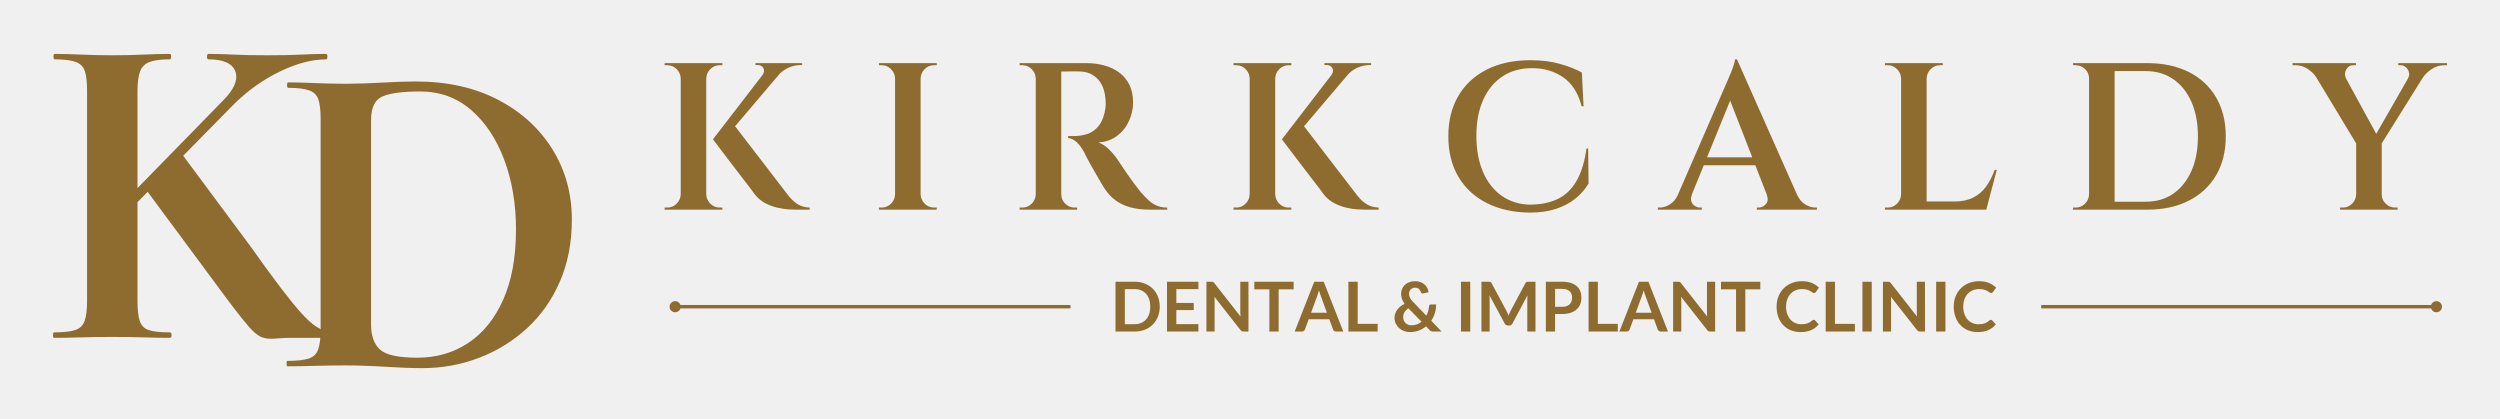
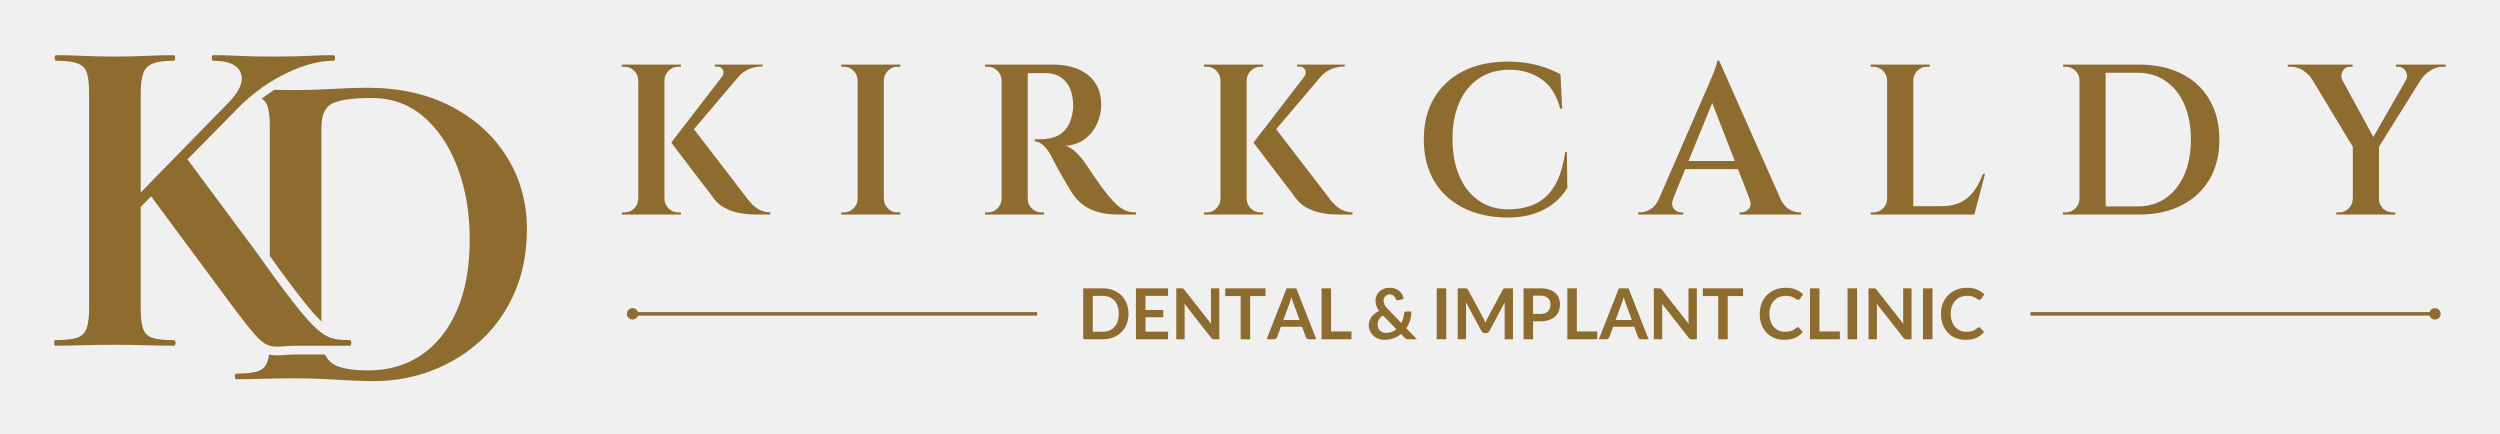
- <svg xmlns="http://www.w3.org/2000/svg" viewBox="0 0 1887 316" width="1887" height="316" role="img" aria-label="Kirkcaldy Dental &amp; Implant Clinic">
+ <svg xmlns="http://www.w3.org/2000/svg" viewBox="0 0 1844 320" width="1844" height="320" role="img" aria-label="Kirkcaldy Dental &amp; Implant Clinic">
  <g fill="#8E6B2E">
-     <path d="M318.485 277.872Q307.512 277.872 291.053 276.843Q274.593 275.814 260.877 275.814Q248.533 275.814 237.217 276.157Q225.901 276.5 216.986 276.5Q216.3 276.5 216.3 274.443Q216.3 272.385 216.986 272.385Q227.616 272.385 232.931 270.671Q238.246 268.956 240.132 263.813Q242.018 258.669 242.018 248.725V89.961Q242.018 80.017 240.303 75.045Q238.589 70.073 233.274 68.187Q227.959 66.301 217.672 66.301Q216.643 66.301 216.643 64.243Q216.643 62.186 217.672 62.186Q226.587 62.186 237.56 62.7Q248.533 63.215 261.22 63.215Q273.565 63.215 288.31 62.357Q303.054 61.5 313.684 61.5Q349.346 61.5 375.75 75.216Q402.153 88.932 416.898 112.593Q431.643 136.253 431.643 165.742Q431.643 191.46 422.727 212.206Q413.812 232.951 398.038 247.525Q382.265 262.098 361.862 269.985Q341.459 277.872 318.485 277.872ZM315.056 269.985Q336.659 269.985 353.461 258.841Q370.263 247.696 379.865 226.093Q389.466 204.49 389.466 173.286Q389.466 144.14 380.55 120.479Q371.635 96.819 355.519 82.931Q339.402 69.044 317.113 69.044Q297.225 69.044 288.652 72.816Q280.08 76.588 280.08 90.647V244.953Q280.08 257.64 286.767 263.813Q293.453 269.985 315.056 269.985Z" />
+     <defs>
+       <mask id="kdmask21440" maskUnits="userSpaceOnUse" x="-10000" y="-10000" width="20000" height="20000">
+         <rect x="-10000" y="-10000" width="20000" height="20000" fill="#fff" />
+         <path d="M65.718 227.225V68.461Q65.718 58.517 64.003 53.545Q62.289 48.573 56.974 46.687Q51.659 44.801 41.372 44.801Q40.343 44.801 40.343 42.743Q40.343 40.686 41.372 40.686Q50.287 40.686 61.26 41.2Q72.233 41.715 84.577 41.715Q97.608 41.715 108.581 41.2Q119.553 40.686 128.126 40.686Q129.155 40.686 129.155 42.743Q129.155 44.801 128.126 44.801Q117.839 44.801 112.695 46.858Q107.552 48.915 105.666 54.059Q103.78 59.203 103.78 69.147V227.225Q103.78 237.169 105.494 242.313Q107.209 247.456 112.352 249.171Q117.496 250.885 128.126 250.885Q129.498 250.885 129.498 252.943Q129.498 255.0 128.126 255.0Q119.211 255.0 108.409 254.657Q97.608 254.314 84.577 254.314Q72.233 254.314 60.917 254.657Q49.601 255.0 40.686 255.0Q40.0 255.0 40.0 252.943Q40.0 250.885 40.686 250.885Q51.316 250.885 56.631 249.171Q61.946 247.456 63.832 242.313Q65.718 237.169 65.718 227.225ZM156.244 205.279 109.266 141.842 136.699 115.439 189.163 186.077Q202.536 204.936 211.794 217.109Q221.053 229.282 227.396 236.312Q233.74 243.341 238.541 246.427Q243.341 249.514 247.97 250.199Q252.6 250.885 258.086 250.885Q259.115 250.885 259.115 252.943Q259.115 255.0 258.086 255.0Q242.998 255.0 233.74 255.0Q224.482 255.0 219.681 255.0Q214.537 255.0 210.766 255.343Q206.994 255.686 204.25 255.686Q199.793 255.686 196.364 253.971Q192.935 252.257 188.305 247.113Q183.676 241.97 176.132 232.026Q168.589 222.081 156.244 205.279ZM79.777 166.531 168.246 76.005Q180.933 63.317 177.675 54.059Q174.418 44.801 157.273 44.801Q156.244 44.801 156.244 42.743Q156.244 40.686 157.273 40.686Q166.531 40.686 176.132 41.2Q185.734 41.715 201.507 41.715Q217.967 41.715 227.568 41.2Q237.169 40.686 246.085 40.686Q247.113 40.686 247.113 42.743Q247.113 44.801 246.085 44.801Q230.311 44.801 211.451 53.888Q192.592 62.974 177.161 78.062L89.035 167.56Z" fill="#000" stroke="#000" stroke-width="12.90" stroke-linejoin="round" />
+       </mask>
+     </defs>
+     <path mask="url(#kdmask21440)" d="M275.485 281.097Q264.512 281.097 248.053 280.068Q231.593 279.039 217.877 279.039Q205.533 279.039 194.217 279.382Q182.901 279.725 173.986 279.725Q173.3 279.725 173.3 277.668Q173.3 275.61 173.986 275.61Q184.616 275.61 189.931 273.896Q195.246 272.181 197.132 267.038Q199.018 261.894 199.018 251.95V93.186Q199.018 83.242 197.303 78.27Q195.589 73.298 190.274 71.412Q184.959 69.526 174.672 69.526Q173.643 69.526 173.643 67.468Q173.643 65.411 174.672 65.411Q183.587 65.411 194.56 65.925Q205.533 66.44 218.22 66.44Q230.565 66.44 245.31 65.582Q260.054 64.725 270.684 64.725Q306.346 64.725 332.75 78.441Q359.153 92.157 373.898 115.818Q388.643 139.478 388.643 168.967Q388.643 194.685 379.727 215.431Q370.812 236.176 355.038 250.75Q339.265 265.323 318.862 273.21Q298.459 281.097 275.485 281.097ZM272.056 273.21Q293.659 273.21 310.461 262.066Q327.263 250.921 336.865 229.318Q346.466 207.715 346.466 176.511Q346.466 147.365 337.55 123.704Q328.635 100.044 312.519 86.156Q296.402 72.269 274.113 72.269Q254.225 72.269 245.652 76.041Q237.08 79.813 237.08 93.872V248.178Q237.08 260.865 243.767 267.038Q250.453 273.21 272.056 273.21Z" />
    <path data-kd="K" d="M65.718 227.225V68.461Q65.718 58.517 64.003 53.545Q62.289 48.573 56.974 46.687Q51.659 44.801 41.372 44.801Q40.343 44.801 40.343 42.743Q40.343 40.686 41.372 40.686Q50.287 40.686 61.26 41.2Q72.233 41.715 84.577 41.715Q97.608 41.715 108.581 41.2Q119.553 40.686 128.126 40.686Q129.155 40.686 129.155 42.743Q129.155 44.801 128.126 44.801Q117.839 44.801 112.695 46.858Q107.552 48.915 105.666 54.059Q103.78 59.203 103.78 69.147V227.225Q103.78 237.169 105.494 242.313Q107.209 247.456 112.352 249.171Q117.496 250.885 128.126 250.885Q129.498 250.885 129.498 252.943Q129.498 255.0 128.126 255.0Q119.211 255.0 108.409 254.657Q97.608 254.314 84.577 254.314Q72.233 254.314 60.917 254.657Q49.601 255.0 40.686 255.0Q40.0 255.0 40.0 252.943Q40.0 250.885 40.686 250.885Q51.316 250.885 56.631 249.171Q61.946 247.456 63.832 242.313Q65.718 237.169 65.718 227.225ZM156.244 205.279 109.266 141.842 136.699 115.439 189.163 186.077Q202.536 204.936 211.794 217.109Q221.053 229.282 227.396 236.312Q233.74 243.341 238.541 246.427Q243.341 249.514 247.97 250.199Q252.6 250.885 258.086 250.885Q259.115 250.885 259.115 252.943Q259.115 255.0 258.086 255.0Q242.998 255.0 233.74 255.0Q224.482 255.0 219.681 255.0Q214.537 255.0 210.766 255.343Q206.994 255.686 204.25 255.686Q199.793 255.686 196.364 253.971Q192.935 252.257 188.305 247.113Q183.676 241.97 176.132 232.026Q168.589 222.081 156.244 205.279ZM79.777 166.531 168.246 76.005Q180.933 63.317 177.675 54.059Q174.418 44.801 157.273 44.801Q156.244 44.801 156.244 42.743Q156.244 40.686 157.273 40.686Q166.531 40.686 176.132 41.2Q185.734 41.715 201.507 41.715Q217.967 41.715 227.568 41.2Q237.169 40.686 246.085 40.686Q247.113 40.686 247.113 42.743Q247.113 44.801 246.085 44.801Q230.311 44.801 211.451 53.888Q192.592 62.974 177.161 78.062L89.035 167.56Z" />
-     <path d="M552.835 92.68 595.337 147.98Q598.813 152.246 602.526 154.379Q606.239 156.512 611.137 156.67V158.25H600.235Q598.497 158.25 594.863 158.013Q591.229 157.776 586.726 156.749Q582.223 155.722 577.641 153.352Q573.059 150.982 569.583 146.558Q569.109 145.768 566.66 142.529Q564.211 139.29 560.577 134.629Q556.943 129.968 553.072 124.833Q549.201 119.698 545.804 115.274Q542.407 110.85 540.274 108.006Q538.141 105.162 538.141 105.162ZM594.389 48.756 546.989 104.53 538.141 105.162 581.591 48.756ZM605.449 47.65V49.072H604.817Q599.603 49.072 595.1 51.126Q590.597 53.18 587.437 56.814L575.587 56.498Q577.483 53.812 576.219 51.442Q574.955 49.072 571.795 49.072H570.215V47.65H604.817ZM533.085 47.65V158.25H513.809V47.65ZM514.283 146.716V158.25H501.643V156.67Q501.801 156.67 502.67 156.67Q503.539 156.67 503.697 156.67Q507.805 156.67 510.728 153.747Q513.651 150.824 513.809 146.716ZM514.283 59.184H513.809Q513.651 55.076 510.728 52.153Q507.805 49.23 503.697 49.23Q503.539 49.23 502.67 49.23Q501.801 49.23 501.643 49.23V47.65H514.283ZM532.611 146.716H533.085Q533.243 150.824 536.166 153.747Q539.089 156.67 543.197 156.67Q543.197 156.67 544.145 156.67Q545.093 156.67 545.251 156.67V158.25H532.611ZM532.611 59.184V47.65H545.251V49.23Q545.093 49.23 544.145 49.23Q543.197 49.23 543.197 49.23Q539.089 49.23 536.166 52.153Q533.243 55.076 533.085 59.184ZM694.877 47.65V158.25H675.601V47.65ZM676.075 146.716V158.25H663.435V156.67Q663.435 156.67 664.462 156.67Q665.489 156.67 665.489 156.67Q669.597 156.67 672.52 153.747Q675.443 150.824 675.601 146.716ZM676.075 59.184H675.601Q675.443 55.076 672.52 52.153Q669.597 49.23 665.489 49.23Q665.489 49.23 664.462 49.23Q663.435 49.23 663.435 49.23V47.65H676.075ZM694.403 146.716H694.877Q695.035 150.824 697.958 153.747Q700.881 156.67 704.989 156.67Q704.989 156.67 705.937 156.67Q706.885 156.67 707.043 156.67V158.25H694.403ZM694.403 59.184V47.65H707.043V49.23Q706.885 49.23 705.937 49.23Q704.989 49.23 704.989 49.23Q700.881 49.23 697.958 52.153Q695.035 55.076 694.877 59.184ZM798.999 47.65H820.013Q827.123 47.65 833.522 49.388Q839.921 51.126 844.819 54.76Q849.717 58.394 852.482 64.003Q855.247 69.612 855.247 77.354Q855.247 84.306 852.245 91.1Q849.243 97.894 843.397 102.397Q837.551 106.9 829.019 107.532Q833.285 108.954 837.156 112.825Q841.027 116.696 843.555 120.488Q843.713 120.646 845.53 123.411Q847.347 126.176 850.033 130.126Q852.719 134.076 855.642 138.026Q858.565 141.976 860.777 144.662Q864.253 148.77 867.176 151.377Q870.099 153.984 873.417 155.327Q876.735 156.67 881.001 156.67V158.25H867.887Q859.671 158.25 853.272 156.512Q846.873 154.774 842.133 151.298Q837.393 147.822 833.917 142.608Q832.969 141.186 831.231 138.263Q829.493 135.34 827.439 131.706Q825.385 128.072 823.41 124.675Q821.435 121.278 820.092 118.592Q818.749 115.906 818.275 114.8Q815.747 110.218 812.745 107.374Q809.743 104.53 806.267 104.214V102.634Q806.583 102.634 808.321 102.713Q810.059 102.792 812.271 102.634Q816.537 102.476 820.882 101.054Q825.227 99.632 828.703 95.761Q832.179 91.89 833.759 84.938Q834.075 83.516 834.391 81.304Q834.707 79.092 834.549 76.722Q834.075 65.662 828.861 59.974Q823.647 54.286 815.589 53.97Q812.587 53.812 809.269 53.891Q805.951 53.97 803.502 53.97Q801.053 53.97 800.579 53.97Q800.579 53.812 800.184 52.232Q799.789 50.652 799.394 49.151Q798.999 47.65 798.999 47.65ZM801.053 47.65V158.25H781.777V47.65ZM782.251 146.716V158.25H769.611V156.67Q769.769 156.67 770.638 156.67Q771.507 156.67 771.665 156.67Q775.773 156.67 778.696 153.747Q781.619 150.824 781.777 146.716ZM782.251 59.184H781.777Q781.619 55.076 778.696 52.153Q775.773 49.23 771.665 49.23Q771.507 49.23 770.638 49.23Q769.769 49.23 769.611 49.23V47.65H782.251ZM800.579 146.716H801.053Q801.053 150.824 804.055 153.747Q807.057 156.67 811.165 156.67Q811.323 156.67 812.192 156.67Q813.061 156.67 813.061 156.67V158.25H800.579ZM982.279 92.68 1024.781 147.98Q1028.257 152.246 1031.97 154.379Q1035.683 156.512 1040.581 156.67V158.25H1029.679Q1027.941 158.25 1024.307 158.013Q1020.673 157.776 1016.17 156.749Q1011.667 155.722 1007.085 153.352Q1002.503 150.982 999.027 146.558Q998.553 145.768 996.104 142.529Q993.655 139.29 990.021 134.629Q986.387 129.968 982.516 124.833Q978.645 119.698 975.248 115.274Q971.851 110.85 969.718 108.006Q967.585 105.162 967.585 105.162ZM1023.833 48.756 976.433 104.53 967.585 105.162 1011.035 48.756ZM1034.893 47.65V49.072H1034.261Q1029.047 49.072 1024.544 51.126Q1020.041 53.18 1016.881 56.814L1005.031 56.498Q1006.927 53.812 1005.663 51.442Q1004.399 49.072 1001.239 49.072H999.659V47.65H1034.261ZM962.529 47.65V158.25H943.253V47.65ZM943.727 146.716V158.25H931.087V156.67Q931.245 156.67 932.114 156.67Q932.983 156.67 933.141 156.67Q937.249 156.67 940.172 153.747Q943.095 150.824 943.253 146.716ZM943.727 59.184H943.253Q943.095 55.076 940.172 52.153Q937.249 49.23 933.141 49.23Q932.983 49.23 932.114 49.23Q931.245 49.23 931.087 49.23V47.65H943.727ZM962.055 146.716H962.529Q962.687 150.824 965.61 153.747Q968.533 156.67 972.641 156.67Q972.641 156.67 973.589 156.67Q974.537 156.67 974.695 156.67V158.25H962.055ZM962.055 59.184V47.65H974.695V49.23Q974.537 49.23 973.589 49.23Q972.641 49.23 972.641 49.23Q968.533 49.23 965.61 52.153Q962.687 55.076 962.529 59.184ZM1198.739 112.114 1199.055 138.5Q1195.421 144.662 1189.417 149.639Q1183.413 154.616 1174.802 157.539Q1166.191 160.462 1154.657 160.462Q1136.329 160.304 1122.425 153.352Q1108.521 146.4 1100.858 133.523Q1093.195 120.646 1093.195 102.792Q1093.195 85.254 1100.779 72.377Q1108.363 59.5 1122.267 52.469Q1136.171 45.438 1155.289 45.438Q1167.613 45.438 1177.409 48.203Q1187.205 50.968 1193.999 54.76L1195.263 80.198H1193.841Q1189.891 65.188 1179.858 58.315Q1169.825 51.442 1156.395 51.442Q1143.439 51.442 1134.038 57.683Q1124.637 63.924 1119.502 75.379Q1114.367 86.834 1114.367 102.476Q1114.367 118.118 1119.344 129.731Q1124.321 141.344 1133.406 147.743Q1142.491 154.142 1154.657 154.458Q1166.507 154.458 1175.276 150.429Q1184.045 146.4 1189.654 137.078Q1195.263 127.756 1197.475 112.114ZM1311.077 44.806 1361.005 157.302H1337.621L1303.651 70.086ZM1277.107 146.716Q1275.843 149.876 1276.633 152.088Q1277.423 154.3 1279.319 155.485Q1281.215 156.67 1283.111 156.67H1284.533V158.25H1251.353V156.67Q1251.353 156.67 1252.064 156.67Q1252.775 156.67 1252.775 156.67Q1256.409 156.67 1260.28 154.379Q1264.151 152.088 1266.679 146.716ZM1311.077 44.806 1311.867 61.396 1272.525 157.776H1261.781L1302.545 64.082Q1302.861 63.45 1303.888 61.001Q1304.915 58.552 1306.258 55.392Q1307.601 52.232 1308.549 49.309Q1309.497 46.386 1309.655 44.806ZM1329.563 118.75V124.754H1282.005V118.75ZM1333.513 146.716H1356.265Q1358.793 152.088 1362.664 154.379Q1366.535 156.67 1370.169 156.67Q1370.169 156.67 1370.801 156.67Q1371.433 156.67 1371.433 156.67V158.25H1326.087V156.67H1327.509Q1330.511 156.67 1332.881 154.063Q1335.251 151.456 1333.513 146.716ZM1454.225 47.65V158.25H1434.949V47.65ZM1496.095 152.088 1498.781 158.25H1453.751V152.088ZM1507.155 128.23 1499.255 158.25H1469.709L1475.397 152.088Q1483.455 152.088 1489.301 149.165Q1495.147 146.242 1499.097 140.791Q1503.047 135.34 1505.575 128.23ZM1435.423 146.716V158.25H1422.783V156.67Q1422.783 156.67 1423.81 156.67Q1424.837 156.67 1424.837 156.67Q1428.945 156.67 1431.868 153.747Q1434.791 150.824 1434.949 146.716ZM1435.423 59.184H1434.949Q1434.791 55.076 1431.868 52.153Q1428.945 49.23 1424.837 49.23Q1424.837 49.23 1423.81 49.23Q1422.783 49.23 1422.783 49.23V47.65H1435.423ZM1453.751 59.184V47.65H1466.391V49.23Q1466.233 49.23 1465.285 49.23Q1464.337 49.23 1464.337 49.23Q1460.229 49.23 1457.306 52.153Q1454.383 55.076 1454.225 59.184ZM1620.757 47.65Q1638.769 47.65 1652.12 54.365Q1665.471 61.08 1672.739 73.562Q1680.007 86.044 1680.007 102.95Q1680.007 119.856 1672.739 132.259Q1665.471 144.662 1652.12 151.456Q1638.769 158.25 1620.757 158.25H1584.417L1584.259 152.246Q1587.261 152.246 1591.764 152.246Q1596.267 152.246 1601.086 152.246Q1605.905 152.246 1610.092 152.246Q1614.279 152.246 1616.886 152.246Q1619.493 152.246 1619.493 152.246Q1631.659 152.246 1640.428 146.163Q1649.197 140.08 1654.095 129.02Q1658.993 117.96 1658.993 102.95Q1658.993 87.94 1654.095 76.88Q1649.197 65.82 1640.349 59.737Q1631.501 53.654 1619.493 53.654Q1619.493 53.654 1616.728 53.654Q1613.963 53.654 1609.618 53.654Q1605.273 53.654 1600.217 53.654Q1595.161 53.654 1590.5 53.654Q1585.839 53.654 1582.679 53.654V47.65ZM1596.109 47.65V158.25H1576.833V47.65ZM1577.307 146.716V158.25H1564.667V156.67Q1564.667 156.67 1565.694 156.67Q1566.721 156.67 1566.721 156.67Q1570.829 156.67 1573.752 153.747Q1576.675 150.824 1576.833 146.716ZM1577.307 59.184H1576.833Q1576.833 55.076 1573.831 52.153Q1570.829 49.23 1566.721 49.23Q1566.721 49.23 1565.773 49.23Q1564.825 49.23 1564.825 49.23L1564.667 47.65H1577.307ZM1764.537 47.808 1796.453 106.268 1779.231 109.586 1741.943 47.808ZM1797.717 107.374V158.25H1778.441V107.374ZM1824.103 47.808H1835.479L1796.295 110.534L1789.027 108.954ZM1817.625 59.026Q1818.889 56.814 1818.257 54.523Q1817.625 52.232 1815.966 50.731Q1814.307 49.23 1812.095 49.23Q1812.095 49.23 1811.147 49.23Q1810.199 49.23 1810.199 49.23V47.65H1847.013V49.23H1844.801Q1839.903 49.23 1835.558 52.074Q1831.213 54.918 1828.843 58.552ZM1770.699 59.026 1748.421 58.552Q1746.209 54.918 1741.943 52.074Q1737.677 49.23 1732.621 49.23H1730.409V47.65H1778.283V49.23Q1778.283 49.23 1777.256 49.23Q1776.229 49.23 1776.229 49.23Q1772.753 49.23 1770.936 52.469Q1769.119 55.708 1770.699 59.026ZM1778.915 146.716V158.25H1766.275V156.67Q1766.275 156.67 1767.223 156.67Q1768.171 156.67 1768.329 156.67Q1772.437 156.67 1775.36 153.747Q1778.283 150.824 1778.441 146.716ZM1797.243 146.716H1797.717Q1797.717 150.824 1800.719 153.747Q1803.721 156.67 1807.829 156.67Q1807.829 156.67 1808.777 156.67Q1809.725 156.67 1809.725 156.67V158.25H1797.243Z" />
-     <path d="M875.367 231.452Q875.367 235.586 873.989 239.044Q872.611 242.502 870.115 244.998Q867.619 247.494 864.109 248.872Q860.599 250.25 856.335 250.25H841.983V212.654H856.335Q860.599 212.654 864.109 214.045Q867.619 215.436 870.115 217.919Q872.611 220.402 873.989 223.86Q875.367 227.318 875.367 231.452ZM868.217 231.452Q868.217 228.358 867.385 225.901Q866.553 223.444 865.019 221.741Q863.485 220.038 861.288 219.128Q859.091 218.218 856.335 218.218H849.029V244.686H856.335Q859.091 244.686 861.288 243.776Q863.485 242.866 865.019 241.163Q866.553 239.46 867.385 237.003Q868.217 234.546 868.217 231.452ZM904.565 212.654V218.218H887.899V228.644H901.029V234.026H887.899V244.66H904.565V250.25H880.853V212.654ZM914.289 212.654Q914.757 212.654 915.069 212.693Q915.381 212.732 915.628 212.849Q915.875 212.966 916.109 213.187Q916.343 213.408 916.629 213.772L936.363 238.914Q936.259 238.004 936.22 237.133Q936.181 236.262 936.181 235.508V212.654H942.343V250.25H938.729Q937.897 250.25 937.351 249.99Q936.805 249.73 936.285 249.054L916.629 224.016Q916.707 224.848 916.746 225.667Q916.785 226.486 916.785 227.162V250.25H910.623V212.654H914.289ZM976.429 212.654V218.4H965.119V250.25H958.125V218.4H946.763V212.654ZM1013.921 250.25H1008.513Q1007.603 250.25 1007.018 249.795Q1006.433 249.34 1006.173 248.664L1003.365 240.994H987.791L984.983 248.664Q984.775 249.262 984.164 249.756Q983.553 250.25 982.669 250.25H977.235L992.003 212.654H999.153ZM989.585 236.054H1001.571L996.995 223.548Q996.683 222.716 996.306 221.585Q995.929 220.454 995.565 219.128Q995.201 220.454 994.85 221.598Q994.499 222.742 994.161 223.6ZM1024.789 244.478H1039.843V250.25H1017.795V212.654H1024.789ZM1068.157 212.238Q1070.445 212.238 1072.252 212.94Q1074.059 213.642 1075.346 214.812Q1076.633 215.982 1077.374 217.49Q1078.115 218.998 1078.245 220.61L1074.163 221.468Q1074.085 221.494 1073.994 221.494Q1073.903 221.494 1073.825 221.494Q1073.383 221.494 1073.032 221.247Q1072.681 221.0 1072.473 220.48Q1072.239 219.804 1071.875 219.193Q1071.511 218.582 1070.991 218.127Q1070.471 217.672 1069.769 217.399Q1069.067 217.126 1068.157 217.126Q1067.065 217.126 1066.207 217.503Q1065.349 217.88 1064.751 218.517Q1064.153 219.154 1063.841 219.999Q1063.529 220.844 1063.529 221.78Q1063.529 222.56 1063.698 223.288Q1063.867 224.016 1064.231 224.744Q1064.595 225.472 1065.18 226.239Q1065.765 227.006 1066.623 227.89L1076.607 238.264Q1077.465 236.626 1077.985 234.806Q1078.505 232.986 1078.661 231.114Q1078.713 230.516 1079.051 230.152Q1079.389 229.788 1079.987 229.788H1084.017Q1083.991 233.22 1083.029 236.34Q1082.067 239.46 1080.273 242.086L1088.151 250.25H1081.859Q1081.365 250.25 1080.988 250.198Q1080.611 250.146 1080.273 250.003Q1079.935 249.86 1079.623 249.626Q1079.311 249.392 1078.973 249.028L1076.373 246.35Q1073.877 248.378 1070.822 249.522Q1067.767 250.666 1064.205 250.666Q1062.021 250.666 1059.941 249.925Q1057.861 249.184 1056.223 247.78Q1054.585 246.376 1053.584 244.387Q1052.583 242.398 1052.583 239.902Q1052.583 238.16 1053.155 236.587Q1053.727 235.014 1054.741 233.662Q1055.755 232.31 1057.146 231.218Q1058.537 230.126 1060.201 229.346Q1058.823 227.396 1058.186 225.537Q1057.549 223.678 1057.549 221.832Q1057.549 219.882 1058.264 218.127Q1058.979 216.372 1060.344 215.072Q1061.709 213.772 1063.685 213.005Q1065.661 212.238 1068.157 212.238ZM1059.109 239.382Q1059.109 240.812 1059.603 241.956Q1060.097 243.1 1060.955 243.893Q1061.813 244.686 1062.944 245.115Q1064.075 245.544 1065.349 245.544Q1067.637 245.544 1069.522 244.829Q1071.407 244.114 1072.967 242.84L1063.087 232.7Q1061.007 234.052 1060.058 235.742Q1059.109 237.432 1059.109 239.382ZM1109.757 250.25H1102.737V212.654H1109.757ZM1137.083 234.65Q1137.525 235.482 1137.902 236.379Q1138.279 237.276 1138.643 238.186Q1139.007 237.25 1139.397 236.34Q1139.787 235.43 1140.229 234.598L1151.357 213.772Q1151.565 213.382 1151.786 213.148Q1152.007 212.914 1152.28 212.81Q1152.553 212.706 1152.891 212.68Q1153.229 212.654 1153.697 212.654H1158.975V250.25H1152.813V225.966Q1152.813 225.29 1152.852 224.484Q1152.891 223.678 1152.969 222.846L1141.607 244.166Q1141.217 244.894 1140.593 245.297Q1139.969 245.7 1139.137 245.7H1138.175Q1137.343 245.7 1136.719 245.297Q1136.095 244.894 1135.705 244.166L1124.187 222.768Q1124.291 223.626 1124.33 224.445Q1124.369 225.264 1124.369 225.966V250.25H1118.207V212.654H1123.485Q1123.953 212.654 1124.291 212.68Q1124.629 212.706 1124.902 212.81Q1125.175 212.914 1125.409 213.148Q1125.643 213.382 1125.851 213.772L1137.083 234.65ZM1173.795 237.016V250.25H1166.801V212.654H1179.047Q1182.817 212.654 1185.573 213.538Q1188.329 214.422 1190.123 216.008Q1191.917 217.594 1192.775 219.804Q1193.633 222.014 1193.633 224.64Q1193.633 227.37 1192.723 229.645Q1191.813 231.92 1189.993 233.558Q1188.173 235.196 1185.443 236.106Q1182.713 237.016 1179.047 237.016ZM1173.795 231.556H1179.047Q1180.971 231.556 1182.401 231.075Q1183.831 230.594 1184.767 229.697Q1185.703 228.8 1186.171 227.513Q1186.639 226.226 1186.639 224.64Q1186.639 223.132 1186.171 221.91Q1185.703 220.688 1184.767 219.83Q1183.831 218.972 1182.401 218.517Q1180.971 218.062 1179.047 218.062H1173.795ZM1206.061 244.478H1221.115V250.25H1199.067V212.654H1206.061ZM1258.997 250.25H1253.589Q1252.679 250.25 1252.094 249.795Q1251.509 249.34 1251.249 248.664L1248.441 240.994H1232.867L1230.059 248.664Q1229.851 249.262 1229.24 249.756Q1228.629 250.25 1227.745 250.25H1222.311L1237.079 212.654H1244.229ZM1234.661 236.054H1246.647L1242.071 223.548Q1241.759 222.716 1241.382 221.585Q1241.005 220.454 1240.641 219.128Q1240.277 220.454 1239.926 221.598Q1239.575 222.742 1239.237 223.6ZM1266.537 212.654Q1267.005 212.654 1267.317 212.693Q1267.629 212.732 1267.876 212.849Q1268.123 212.966 1268.357 213.187Q1268.591 213.408 1268.877 213.772L1288.611 238.914Q1288.507 238.004 1288.468 237.133Q1288.429 236.262 1288.429 235.508V212.654H1294.591V250.25H1290.977Q1290.145 250.25 1289.599 249.99Q1289.053 249.73 1288.533 249.054L1268.877 224.016Q1268.955 224.848 1268.994 225.667Q1269.033 226.486 1269.033 227.162V250.25H1262.871V212.654H1266.537ZM1328.677 212.654V218.4H1317.367V250.25H1310.373V218.4H1299.011V212.654ZM1369.003 241.384Q1369.575 241.384 1369.991 241.826L1372.747 244.816Q1370.459 247.65 1367.118 249.158Q1363.777 250.666 1359.097 250.666Q1354.911 250.666 1351.57 249.236Q1348.229 247.806 1345.863 245.258Q1343.497 242.71 1342.236 239.174Q1340.975 235.638 1340.975 231.452Q1340.975 227.214 1342.379 223.691Q1343.783 220.168 1346.331 217.62Q1348.879 215.072 1352.428 213.655Q1355.977 212.238 1360.267 212.238Q1364.453 212.238 1367.586 213.577Q1370.719 214.916 1372.955 217.126L1370.615 220.376Q1370.407 220.688 1370.082 220.922Q1369.757 221.156 1369.185 221.156Q1368.587 221.156 1367.963 220.688Q1367.339 220.22 1366.377 219.674Q1365.415 219.128 1363.946 218.66Q1362.477 218.192 1360.215 218.192Q1357.563 218.192 1355.34 219.115Q1353.117 220.038 1351.518 221.754Q1349.919 223.47 1349.022 225.927Q1348.125 228.384 1348.125 231.452Q1348.125 234.624 1349.022 237.094Q1349.919 239.564 1351.453 241.254Q1352.987 242.944 1355.067 243.841Q1357.147 244.738 1359.539 244.738Q1360.969 244.738 1362.126 244.582Q1363.283 244.426 1364.258 244.088Q1365.233 243.75 1366.104 243.217Q1366.975 242.684 1367.833 241.904Q1368.093 241.67 1368.379 241.527Q1368.665 241.384 1369.003 241.384ZM1385.019 244.478H1400.073V250.25H1378.025V212.654H1385.019ZM1412.787 250.25H1405.767V212.654H1412.787ZM1424.903 212.654Q1425.371 212.654 1425.683 212.693Q1425.995 212.732 1426.242 212.849Q1426.489 212.966 1426.723 213.187Q1426.957 213.408 1427.243 213.772L1446.977 238.914Q1446.873 238.004 1446.834 237.133Q1446.795 236.262 1446.795 235.508V212.654H1452.957V250.25H1449.343Q1448.511 250.25 1447.965 249.99Q1447.419 249.73 1446.899 249.054L1427.243 224.016Q1427.321 224.848 1427.36 225.667Q1427.399 226.486 1427.399 227.162V250.25H1421.237V212.654H1424.903ZM1468.427 250.25H1461.407V212.654H1468.427ZM1502.721 241.384Q1503.293 241.384 1503.709 241.826L1506.465 244.816Q1504.177 247.65 1500.836 249.158Q1497.495 250.666 1492.815 250.666Q1488.629 250.666 1485.288 249.236Q1481.947 247.806 1479.581 245.258Q1477.215 242.71 1475.954 239.174Q1474.693 235.638 1474.693 231.452Q1474.693 227.214 1476.097 223.691Q1477.501 220.168 1480.049 217.62Q1482.597 215.072 1486.146 213.655Q1489.695 212.238 1493.985 212.238Q1498.171 212.238 1501.304 213.577Q1504.437 214.916 1506.673 217.126L1504.333 220.376Q1504.125 220.688 1503.8 220.922Q1503.475 221.156 1502.903 221.156Q1502.305 221.156 1501.681 220.688Q1501.057 220.22 1500.095 219.674Q1499.133 219.128 1497.664 218.66Q1496.195 218.192 1493.933 218.192Q1491.281 218.192 1489.058 219.115Q1486.835 220.038 1485.236 221.754Q1483.637 223.47 1482.74 225.927Q1481.843 228.384 1481.843 231.452Q1481.843 234.624 1482.74 237.094Q1483.637 239.564 1485.171 241.254Q1486.705 242.944 1488.785 243.841Q1490.865 244.738 1493.257 244.738Q1494.687 244.738 1495.844 244.582Q1497.001 244.426 1497.976 244.088Q1498.951 243.75 1499.822 243.217Q1500.693 242.684 1501.551 241.904Q1501.811 241.67 1502.097 241.527Q1502.383 241.384 1502.721 241.384Z" />
+     <path d="M509.835 92.68 552.337 147.98Q555.813 152.246 559.526 154.379Q563.239 156.512 568.137 156.67V158.25H557.235Q555.497 158.25 551.863 158.013Q548.229 157.776 543.726 156.749Q539.223 155.722 534.641 153.352Q530.059 150.982 526.583 146.558Q526.109 145.768 523.66 142.529Q521.211 139.29 517.577 134.629Q513.943 129.968 510.072 124.833Q506.201 119.698 502.804 115.274Q499.407 110.85 497.274 108.006Q495.141 105.162 495.141 105.162ZM551.389 48.756 503.989 104.53 495.141 105.162 538.591 48.756ZM562.449 47.65V49.072H561.817Q556.603 49.072 552.1 51.126Q547.597 53.18 544.437 56.814L532.587 56.498Q534.483 53.812 533.219 51.442Q531.955 49.072 528.795 49.072H527.215V47.65H561.817ZM490.085 47.65V158.25H470.809V47.65ZM471.283 146.716V158.25H458.643V156.67Q458.801 156.67 459.67 156.67Q460.539 156.67 460.697 156.67Q464.805 156.67 467.728 153.747Q470.651 150.824 470.809 146.716ZM471.283 59.184H470.809Q470.651 55.076 467.728 52.153Q464.805 49.23 460.697 49.23Q460.539 49.23 459.67 49.23Q458.801 49.23 458.643 49.23V47.65H471.283ZM489.611 146.716H490.085Q490.243 150.824 493.166 153.747Q496.089 156.67 500.197 156.67Q500.197 156.67 501.145 156.67Q502.093 156.67 502.251 156.67V158.25H489.611ZM489.611 59.184V47.65H502.251V49.23Q502.093 49.23 501.145 49.23Q500.197 49.23 500.197 49.23Q496.089 49.23 493.166 52.153Q490.243 55.076 490.085 59.184ZM651.877 47.65V158.25H632.601V47.65ZM633.075 146.716V158.25H620.435V156.67Q620.435 156.67 621.462 156.67Q622.489 156.67 622.489 156.67Q626.597 156.67 629.52 153.747Q632.443 150.824 632.601 146.716ZM633.075 59.184H632.601Q632.443 55.076 629.52 52.153Q626.597 49.23 622.489 49.23Q622.489 49.23 621.462 49.23Q620.435 49.23 620.435 49.23V47.65H633.075ZM651.403 146.716H651.877Q652.035 150.824 654.958 153.747Q657.881 156.67 661.989 156.67Q661.989 156.67 662.937 156.67Q663.885 156.67 664.043 156.67V158.25H651.403ZM651.403 59.184V47.65H664.043V49.23Q663.885 49.23 662.937 49.23Q661.989 49.23 661.989 49.23Q657.881 49.23 654.958 52.153Q652.035 55.076 651.877 59.184ZM755.999 47.65H777.013Q784.123 47.65 790.522 49.388Q796.921 51.126 801.819 54.76Q806.717 58.394 809.482 64.003Q812.247 69.612 812.247 77.354Q812.247 84.306 809.245 91.1Q806.243 97.894 800.397 102.397Q794.551 106.9 786.019 107.532Q790.285 108.954 794.156 112.825Q798.027 116.696 800.555 120.488Q800.713 120.646 802.53 123.411Q804.347 126.176 807.033 130.126Q809.719 134.076 812.642 138.026Q815.565 141.976 817.777 144.662Q821.253 148.77 824.176 151.377Q827.099 153.984 830.417 155.327Q833.735 156.67 838.001 156.67V158.25H824.887Q816.671 158.25 810.272 156.512Q803.873 154.774 799.133 151.298Q794.393 147.822 790.917 142.608Q789.969 141.186 788.231 138.263Q786.493 135.34 784.439 131.706Q782.385 128.072 780.41 124.675Q778.435 121.278 777.092 118.592Q775.749 115.906 775.275 114.8Q772.747 110.218 769.745 107.374Q766.743 104.53 763.267 104.214V102.634Q763.583 102.634 765.321 102.713Q767.059 102.792 769.271 102.634Q773.537 102.476 777.882 101.054Q782.227 99.632 785.703 95.761Q789.179 91.89 790.759 84.938Q791.075 83.516 791.391 81.304Q791.707 79.092 791.549 76.722Q791.075 65.662 785.861 59.974Q780.647 54.286 772.589 53.97Q769.587 53.812 766.269 53.891Q762.951 53.97 760.502 53.97Q758.053 53.97 757.579 53.97Q757.579 53.812 757.184 52.232Q756.789 50.652 756.394 49.151Q755.999 47.65 755.999 47.65ZM758.053 47.65V158.25H738.777V47.65ZM739.251 146.716V158.25H726.611V156.67Q726.769 156.67 727.638 156.67Q728.507 156.67 728.665 156.67Q732.773 156.67 735.696 153.747Q738.619 150.824 738.777 146.716ZM739.251 59.184H738.777Q738.619 55.076 735.696 52.153Q732.773 49.23 728.665 49.23Q728.507 49.23 727.638 49.23Q726.769 49.23 726.611 49.23V47.65H739.251ZM757.579 146.716H758.053Q758.053 150.824 761.055 153.747Q764.057 156.67 768.165 156.67Q768.323 156.67 769.192 156.67Q770.061 156.67 770.061 156.67V158.25H757.579ZM939.279 92.68 981.781 147.98Q985.257 152.246 988.97 154.379Q992.683 156.512 997.581 156.67V158.25H986.679Q984.941 158.25 981.307 158.013Q977.673 157.776 973.17 156.749Q968.667 155.722 964.085 153.352Q959.503 150.982 956.027 146.558Q955.553 145.768 953.104 142.529Q950.655 139.29 947.021 134.629Q943.387 129.968 939.516 124.833Q935.645 119.698 932.248 115.274Q928.851 110.85 926.718 108.006Q924.585 105.162 924.585 105.162ZM980.833 48.756 933.433 104.53 924.585 105.162 968.035 48.756ZM991.893 47.65V49.072H991.261Q986.047 49.072 981.544 51.126Q977.041 53.18 973.881 56.814L962.031 56.498Q963.927 53.812 962.663 51.442Q961.399 49.072 958.239 49.072H956.659V47.65H991.261ZM919.529 47.65V158.25H900.253V47.65ZM900.727 146.716V158.25H888.087V156.67Q888.245 156.67 889.114 156.67Q889.983 156.67 890.141 156.67Q894.249 156.67 897.172 153.747Q900.095 150.824 900.253 146.716ZM900.727 59.184H900.253Q900.095 55.076 897.172 52.153Q894.249 49.23 890.141 49.23Q889.983 49.23 889.114 49.23Q888.245 49.23 888.087 49.23V47.65H900.727ZM919.055 146.716H919.529Q919.687 150.824 922.61 153.747Q925.533 156.67 929.641 156.67Q929.641 156.67 930.589 156.67Q931.537 156.67 931.695 156.67V158.25H919.055ZM919.055 59.184V47.65H931.695V49.23Q931.537 49.23 930.589 49.23Q929.641 49.23 929.641 49.23Q925.533 49.23 922.61 52.153Q919.687 55.076 919.529 59.184ZM1155.739 112.114 1156.055 138.5Q1152.421 144.662 1146.417 149.639Q1140.413 154.616 1131.802 157.539Q1123.191 160.462 1111.657 160.462Q1093.329 160.304 1079.425 153.352Q1065.521 146.4 1057.858 133.523Q1050.195 120.646 1050.195 102.792Q1050.195 85.254 1057.779 72.377Q1065.363 59.5 1079.267 52.469Q1093.171 45.438 1112.289 45.438Q1124.613 45.438 1134.409 48.203Q1144.205 50.968 1150.999 54.76L1152.263 80.198H1150.841Q1146.891 65.188 1136.858 58.315Q1126.825 51.442 1113.395 51.442Q1100.439 51.442 1091.038 57.683Q1081.637 63.924 1076.502 75.379Q1071.367 86.834 1071.367 102.476Q1071.367 118.118 1076.344 129.731Q1081.321 141.344 1090.406 147.743Q1099.491 154.142 1111.657 154.458Q1123.507 154.458 1132.276 150.429Q1141.045 146.4 1146.654 137.078Q1152.263 127.756 1154.475 112.114ZM1268.077 44.806 1318.005 157.302H1294.621L1260.651 70.086ZM1234.107 146.716Q1232.843 149.876 1233.633 152.088Q1234.423 154.3 1236.319 155.485Q1238.215 156.67 1240.111 156.67H1241.533V158.25H1208.353V156.67Q1208.353 156.67 1209.064 156.67Q1209.775 156.67 1209.775 156.67Q1213.409 156.67 1217.28 154.379Q1221.151 152.088 1223.679 146.716ZM1268.077 44.806 1268.867 61.396 1229.525 157.776H1218.781L1259.545 64.082Q1259.861 63.45 1260.888 61.001Q1261.915 58.552 1263.258 55.392Q1264.601 52.232 1265.549 49.309Q1266.497 46.386 1266.655 44.806ZM1286.563 118.75V124.754H1239.005V118.75ZM1290.513 146.716H1313.265Q1315.793 152.088 1319.664 154.379Q1323.535 156.67 1327.169 156.67Q1327.169 156.67 1327.801 156.67Q1328.433 156.67 1328.433 156.67V158.25H1283.087V156.67H1284.509Q1287.511 156.67 1289.881 154.063Q1292.251 151.456 1290.513 146.716ZM1411.225 47.65V158.25H1391.949V47.65ZM1453.095 152.088 1455.781 158.25H1410.751V152.088ZM1464.155 128.23 1456.255 158.25H1426.709L1432.397 152.088Q1440.455 152.088 1446.301 149.165Q1452.147 146.242 1456.097 140.791Q1460.047 135.34 1462.575 128.23ZM1392.423 146.716V158.25H1379.783V156.67Q1379.783 156.67 1380.81 156.67Q1381.837 156.67 1381.837 156.67Q1385.945 156.67 1388.868 153.747Q1391.791 150.824 1391.949 146.716ZM1392.423 59.184H1391.949Q1391.791 55.076 1388.868 52.153Q1385.945 49.23 1381.837 49.23Q1381.837 49.23 1380.81 49.23Q1379.783 49.23 1379.783 49.23V47.65H1392.423ZM1410.751 59.184V47.65H1423.391V49.23Q1423.233 49.23 1422.285 49.23Q1421.337 49.23 1421.337 49.23Q1417.229 49.23 1414.306 52.153Q1411.383 55.076 1411.225 59.184ZM1577.757 47.65Q1595.769 47.65 1609.12 54.365Q1622.471 61.08 1629.739 73.562Q1637.007 86.044 1637.007 102.95Q1637.007 119.856 1629.739 132.259Q1622.471 144.662 1609.12 151.456Q1595.769 158.25 1577.757 158.25H1541.417L1541.259 152.246Q1544.261 152.246 1548.764 152.246Q1553.267 152.246 1558.086 152.246Q1562.905 152.246 1567.092 152.246Q1571.279 152.246 1573.886 152.246Q1576.493 152.246 1576.493 152.246Q1588.659 152.246 1597.428 146.163Q1606.197 140.08 1611.095 129.02Q1615.993 117.96 1615.993 102.95Q1615.993 87.94 1611.095 76.88Q1606.197 65.82 1597.349 59.737Q1588.501 53.654 1576.493 53.654Q1576.493 53.654 1573.728 53.654Q1570.963 53.654 1566.618 53.654Q1562.273 53.654 1557.217 53.654Q1552.161 53.654 1547.5 53.654Q1542.839 53.654 1539.679 53.654V47.65ZM1553.109 47.65V158.25H1533.833V47.65ZM1534.307 146.716V158.25H1521.667V156.67Q1521.667 156.67 1522.694 156.67Q1523.721 156.67 1523.721 156.67Q1527.829 156.67 1530.752 153.747Q1533.675 150.824 1533.833 146.716ZM1534.307 59.184H1533.833Q1533.833 55.076 1530.831 52.153Q1527.829 49.23 1523.721 49.23Q1523.721 49.23 1522.773 49.23Q1521.825 49.23 1521.825 49.23L1521.667 47.65H1534.307ZM1721.537 47.808 1753.453 106.268 1736.231 109.586 1698.943 47.808ZM1754.717 107.374V158.25H1735.441V107.374ZM1781.103 47.808H1792.479L1753.295 110.534L1746.027 108.954ZM1774.625 59.026Q1775.889 56.814 1775.257 54.523Q1774.625 52.232 1772.966 50.731Q1771.307 49.23 1769.095 49.23Q1769.095 49.23 1768.147 49.23Q1767.199 49.23 1767.199 49.23V47.65H1804.013V49.23H1801.801Q1796.903 49.23 1792.558 52.074Q1788.213 54.918 1785.843 58.552ZM1727.699 59.026 1705.421 58.552Q1703.209 54.918 1698.943 52.074Q1694.677 49.23 1689.621 49.23H1687.409V47.65H1735.283V49.23Q1735.283 49.23 1734.256 49.23Q1733.229 49.23 1733.229 49.23Q1729.753 49.23 1727.936 52.469Q1726.119 55.708 1727.699 59.026ZM1735.915 146.716V158.25H1723.275V156.67Q1723.275 156.67 1724.223 156.67Q1725.171 156.67 1725.329 156.67Q1729.437 156.67 1732.36 153.747Q1735.283 150.824 1735.441 146.716ZM1754.243 146.716H1754.717Q1754.717 150.824 1757.719 153.747Q1760.721 156.67 1764.829 156.67Q1764.829 156.67 1765.777 156.67Q1766.725 156.67 1766.725 156.67V158.25H1754.243Z" />
+     <path d="M832.367 231.452Q832.367 235.586 830.989 239.044Q829.611 242.502 827.115 244.998Q824.619 247.494 821.109 248.872Q817.599 250.25 813.335 250.25H798.983V212.654H813.335Q817.599 212.654 821.109 214.045Q824.619 215.436 827.115 217.919Q829.611 220.402 830.989 223.86Q832.367 227.318 832.367 231.452ZM825.217 231.452Q825.217 228.358 824.385 225.901Q823.553 223.444 822.019 221.741Q820.485 220.038 818.288 219.128Q816.091 218.218 813.335 218.218H806.029V244.686H813.335Q816.091 244.686 818.288 243.776Q820.485 242.866 822.019 241.163Q823.553 239.46 824.385 237.003Q825.217 234.546 825.217 231.452ZM861.565 212.654V218.218H844.899V228.644H858.029V234.026H844.899V244.66H861.565V250.25H837.853V212.654ZM871.289 212.654Q871.757 212.654 872.069 212.693Q872.381 212.732 872.628 212.849Q872.875 212.966 873.109 213.187Q873.343 213.408 873.629 213.772L893.363 238.914Q893.259 238.004 893.22 237.133Q893.181 236.262 893.181 235.508V212.654H899.343V250.25H895.729Q894.897 250.25 894.351 249.99Q893.805 249.73 893.285 249.054L873.629 224.016Q873.707 224.848 873.746 225.667Q873.785 226.486 873.785 227.162V250.25H867.623V212.654H871.289ZM933.429 212.654V218.4H922.119V250.25H915.125V218.4H903.763V212.654ZM970.921 250.25H965.513Q964.603 250.25 964.018 249.795Q963.433 249.34 963.173 248.664L960.365 240.994H944.791L941.983 248.664Q941.775 249.262 941.164 249.756Q940.553 250.25 939.669 250.25H934.235L949.003 212.654H956.153ZM946.585 236.054H958.571L953.995 223.548Q953.683 222.716 953.306 221.585Q952.929 220.454 952.565 219.128Q952.201 220.454 951.85 221.598Q951.499 222.742 951.161 223.6ZM981.789 244.478H996.843V250.25H974.795V212.654H981.789ZM1025.157 212.238Q1027.445 212.238 1029.252 212.94Q1031.059 213.642 1032.346 214.812Q1033.633 215.982 1034.374 217.49Q1035.115 218.998 1035.245 220.61L1031.163 221.468Q1031.085 221.494 1030.994 221.494Q1030.903 221.494 1030.825 221.494Q1030.383 221.494 1030.032 221.247Q1029.681 221.0 1029.473 220.48Q1029.239 219.804 1028.875 219.193Q1028.511 218.582 1027.991 218.127Q1027.471 217.672 1026.769 217.399Q1026.067 217.126 1025.157 217.126Q1024.065 217.126 1023.207 217.503Q1022.349 217.88 1021.751 218.517Q1021.153 219.154 1020.841 219.999Q1020.529 220.844 1020.529 221.78Q1020.529 222.56 1020.698 223.288Q1020.867 224.016 1021.231 224.744Q1021.595 225.472 1022.18 226.239Q1022.765 227.006 1023.623 227.89L1033.607 238.264Q1034.465 236.626 1034.985 234.806Q1035.505 232.986 1035.661 231.114Q1035.713 230.516 1036.051 230.152Q1036.389 229.788 1036.987 229.788H1041.017Q1040.991 233.22 1040.029 236.34Q1039.067 239.46 1037.273 242.086L1045.151 250.25H1038.859Q1038.365 250.25 1037.988 250.198Q1037.611 250.146 1037.273 250.003Q1036.935 249.86 1036.623 249.626Q1036.311 249.392 1035.973 249.028L1033.373 246.35Q1030.877 248.378 1027.822 249.522Q1024.767 250.666 1021.205 250.666Q1019.021 250.666 1016.941 249.925Q1014.861 249.184 1013.223 247.78Q1011.585 246.376 1010.584 244.387Q1009.583 242.398 1009.583 239.902Q1009.583 238.16 1010.155 236.587Q1010.727 235.014 1011.741 233.662Q1012.755 232.31 1014.146 231.218Q1015.537 230.126 1017.201 229.346Q1015.823 227.396 1015.186 225.537Q1014.549 223.678 1014.549 221.832Q1014.549 219.882 1015.264 218.127Q1015.979 216.372 1017.344 215.072Q1018.709 213.772 1020.685 213.005Q1022.661 212.238 1025.157 212.238ZM1016.109 239.382Q1016.109 240.812 1016.603 241.956Q1017.097 243.1 1017.955 243.893Q1018.813 244.686 1019.944 245.115Q1021.075 245.544 1022.349 245.544Q1024.637 245.544 1026.522 244.829Q1028.407 244.114 1029.967 242.84L1020.087 232.7Q1018.007 234.052 1017.058 235.742Q1016.109 237.432 1016.109 239.382ZM1066.757 250.25H1059.737V212.654H1066.757ZM1094.083 234.65Q1094.525 235.482 1094.902 236.379Q1095.279 237.276 1095.643 238.186Q1096.007 237.25 1096.397 236.34Q1096.787 235.43 1097.229 234.598L1108.357 213.772Q1108.565 213.382 1108.786 213.148Q1109.007 212.914 1109.28 212.81Q1109.553 212.706 1109.891 212.68Q1110.229 212.654 1110.697 212.654H1115.975V250.25H1109.813V225.966Q1109.813 225.29 1109.852 224.484Q1109.891 223.678 1109.969 222.846L1098.607 244.166Q1098.217 244.894 1097.593 245.297Q1096.969 245.7 1096.137 245.7H1095.175Q1094.343 245.7 1093.719 245.297Q1093.095 244.894 1092.705 244.166L1081.187 222.768Q1081.291 223.626 1081.33 224.445Q1081.369 225.264 1081.369 225.966V250.25H1075.207V212.654H1080.485Q1080.953 212.654 1081.291 212.68Q1081.629 212.706 1081.902 212.81Q1082.175 212.914 1082.409 213.148Q1082.643 213.382 1082.851 213.772L1094.083 234.65ZM1130.795 237.016V250.25H1123.801V212.654H1136.047Q1139.817 212.654 1142.573 213.538Q1145.329 214.422 1147.123 216.008Q1148.917 217.594 1149.775 219.804Q1150.633 222.014 1150.633 224.64Q1150.633 227.37 1149.723 229.645Q1148.813 231.92 1146.993 233.558Q1145.173 235.196 1142.443 236.106Q1139.713 237.016 1136.047 237.016ZM1130.795 231.556H1136.047Q1137.971 231.556 1139.401 231.075Q1140.831 230.594 1141.767 229.697Q1142.703 228.8 1143.171 227.513Q1143.639 226.226 1143.639 224.64Q1143.639 223.132 1143.171 221.91Q1142.703 220.688 1141.767 219.83Q1140.831 218.972 1139.401 218.517Q1137.971 218.062 1136.047 218.062H1130.795ZM1163.061 244.478H1178.115V250.25H1156.067V212.654H1163.061ZM1215.997 250.25H1210.589Q1209.679 250.25 1209.094 249.795Q1208.509 249.34 1208.249 248.664L1205.441 240.994H1189.867L1187.059 248.664Q1186.851 249.262 1186.24 249.756Q1185.629 250.25 1184.745 250.25H1179.311L1194.079 212.654H1201.229ZM1191.661 236.054H1203.647L1199.071 223.548Q1198.759 222.716 1198.382 221.585Q1198.005 220.454 1197.641 219.128Q1197.277 220.454 1196.926 221.598Q1196.575 222.742 1196.237 223.6ZM1223.537 212.654Q1224.005 212.654 1224.317 212.693Q1224.629 212.732 1224.876 212.849Q1225.123 212.966 1225.357 213.187Q1225.591 213.408 1225.877 213.772L1245.611 238.914Q1245.507 238.004 1245.468 237.133Q1245.429 236.262 1245.429 235.508V212.654H1251.591V250.25H1247.977Q1247.145 250.25 1246.599 249.99Q1246.053 249.73 1245.533 249.054L1225.877 224.016Q1225.955 224.848 1225.994 225.667Q1226.033 226.486 1226.033 227.162V250.25H1219.871V212.654H1223.537ZM1285.677 212.654V218.4H1274.367V250.25H1267.373V218.4H1256.011V212.654ZM1326.003 241.384Q1326.575 241.384 1326.991 241.826L1329.747 244.816Q1327.459 247.65 1324.118 249.158Q1320.777 250.666 1316.097 250.666Q1311.911 250.666 1308.57 249.236Q1305.229 247.806 1302.863 245.258Q1300.497 242.71 1299.236 239.174Q1297.975 235.638 1297.975 231.452Q1297.975 227.214 1299.379 223.691Q1300.783 220.168 1303.331 217.62Q1305.879 215.072 1309.428 213.655Q1312.977 212.238 1317.267 212.238Q1321.453 212.238 1324.586 213.577Q1327.719 214.916 1329.955 217.126L1327.615 220.376Q1327.407 220.688 1327.082 220.922Q1326.757 221.156 1326.185 221.156Q1325.587 221.156 1324.963 220.688Q1324.339 220.22 1323.377 219.674Q1322.415 219.128 1320.946 218.66Q1319.477 218.192 1317.215 218.192Q1314.563 218.192 1312.34 219.115Q1310.117 220.038 1308.518 221.754Q1306.919 223.47 1306.022 225.927Q1305.125 228.384 1305.125 231.452Q1305.125 234.624 1306.022 237.094Q1306.919 239.564 1308.453 241.254Q1309.987 242.944 1312.067 243.841Q1314.147 244.738 1316.539 244.738Q1317.969 244.738 1319.126 244.582Q1320.283 244.426 1321.258 244.088Q1322.233 243.75 1323.104 243.217Q1323.975 242.684 1324.833 241.904Q1325.093 241.67 1325.379 241.527Q1325.665 241.384 1326.003 241.384ZM1342.019 244.478H1357.073V250.25H1335.025V212.654H1342.019ZM1369.787 250.25H1362.767V212.654H1369.787ZM1381.903 212.654Q1382.371 212.654 1382.683 212.693Q1382.995 212.732 1383.242 212.849Q1383.489 212.966 1383.723 213.187Q1383.957 213.408 1384.243 213.772L1403.977 238.914Q1403.873 238.004 1403.834 237.133Q1403.795 236.262 1403.795 235.508V212.654H1409.957V250.25H1406.343Q1405.511 250.25 1404.965 249.99Q1404.419 249.73 1403.899 249.054L1384.243 224.016Q1384.321 224.848 1384.36 225.667Q1384.399 226.486 1384.399 227.162V250.25H1378.237V212.654H1381.903ZM1425.427 250.25H1418.407V212.654H1425.427ZM1459.721 241.384Q1460.293 241.384 1460.709 241.826L1463.465 244.816Q1461.177 247.65 1457.836 249.158Q1454.495 250.666 1449.815 250.666Q1445.629 250.666 1442.288 249.236Q1438.947 247.806 1436.581 245.258Q1434.215 242.71 1432.954 239.174Q1431.693 235.638 1431.693 231.452Q1431.693 227.214 1433.097 223.691Q1434.501 220.168 1437.049 217.62Q1439.597 215.072 1443.146 213.655Q1446.695 212.238 1450.985 212.238Q1455.171 212.238 1458.304 213.577Q1461.437 214.916 1463.673 217.126L1461.333 220.376Q1461.125 220.688 1460.8 220.922Q1460.475 221.156 1459.903 221.156Q1459.305 221.156 1458.681 220.688Q1458.057 220.22 1457.095 219.674Q1456.133 219.128 1454.664 218.66Q1453.195 218.192 1450.933 218.192Q1448.281 218.192 1446.058 219.115Q1443.835 220.038 1442.236 221.754Q1440.637 223.47 1439.74 225.927Q1438.843 228.384 1438.843 231.452Q1438.843 234.624 1439.74 237.094Q1440.637 239.564 1442.171 241.254Q1443.705 242.944 1445.785 243.841Q1447.865 244.738 1450.257 244.738Q1451.687 244.738 1452.844 244.582Q1454.001 244.426 1454.976 244.088Q1455.951 243.75 1456.822 243.217Q1457.693 242.684 1458.551 241.904Q1458.811 241.67 1459.097 241.527Q1459.383 241.384 1459.721 241.384Z" />
  </g>
-   <line x1="509.6" y1="231.5" x2="808.0" y2="231.5" stroke="#8E6B2E" stroke-width="2.6" />
-   <circle cx="509.6" cy="231.5" r="4.2" fill="#8E6B2E" />
-   <line x1="1540.7" y1="231.5" x2="1839.0" y2="231.5" stroke="#8E6B2E" stroke-width="2.6" />
-   <circle cx="1839.0" cy="231.5" r="4.2" fill="#8E6B2E" />
+   <line x1="466.6" y1="231.5" x2="765.0" y2="231.5" stroke="#8E6B2E" stroke-width="2.6" />
+   <circle cx="466.6" cy="231.5" r="4.2" fill="#8E6B2E" />
+   <line x1="1497.7" y1="231.5" x2="1796.0" y2="231.5" stroke="#8E6B2E" stroke-width="2.6" />
+   <circle cx="1796.0" cy="231.5" r="4.2" fill="#8E6B2E" />
</svg>
